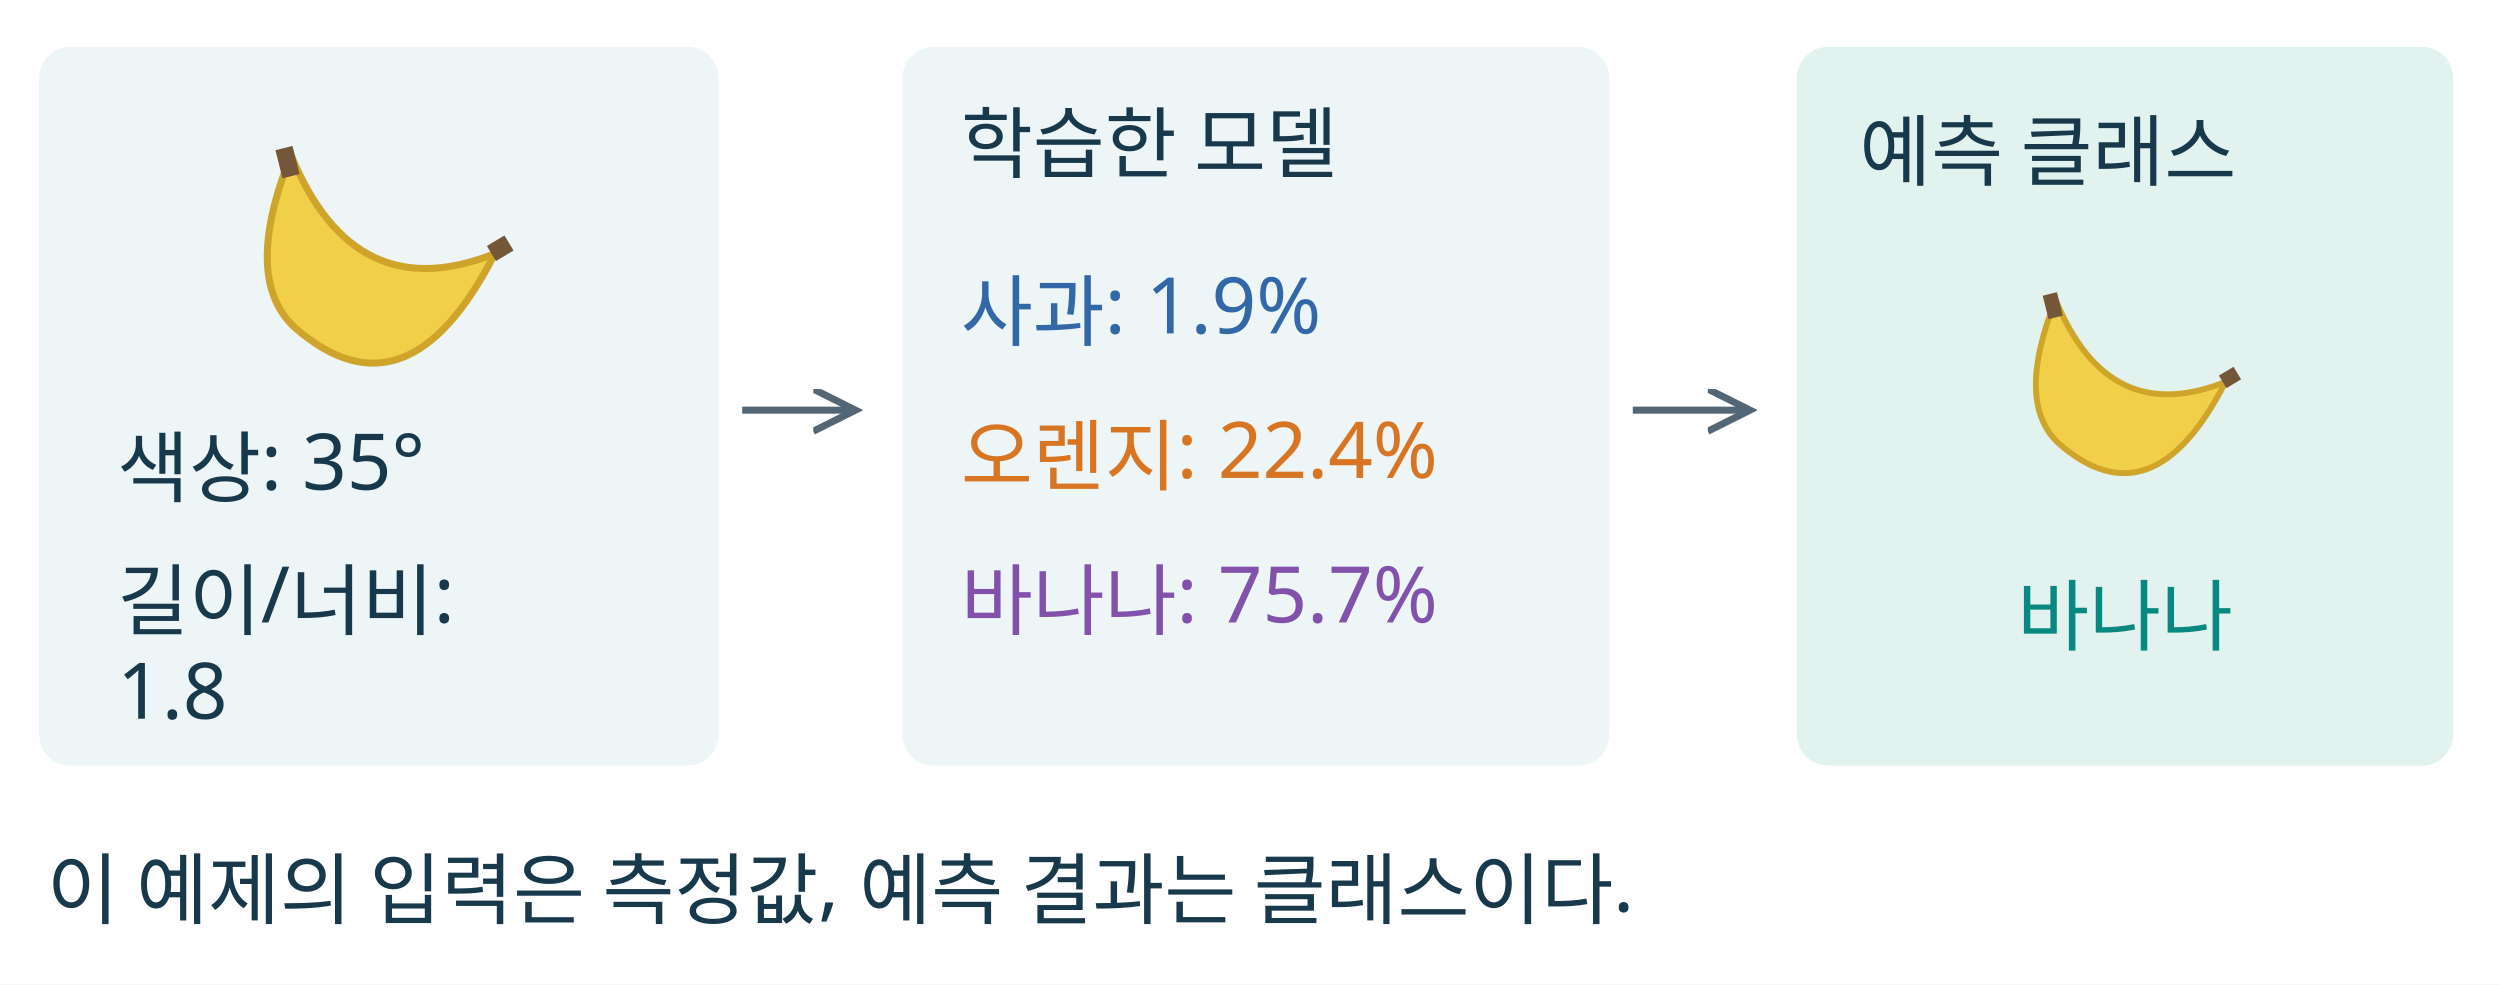
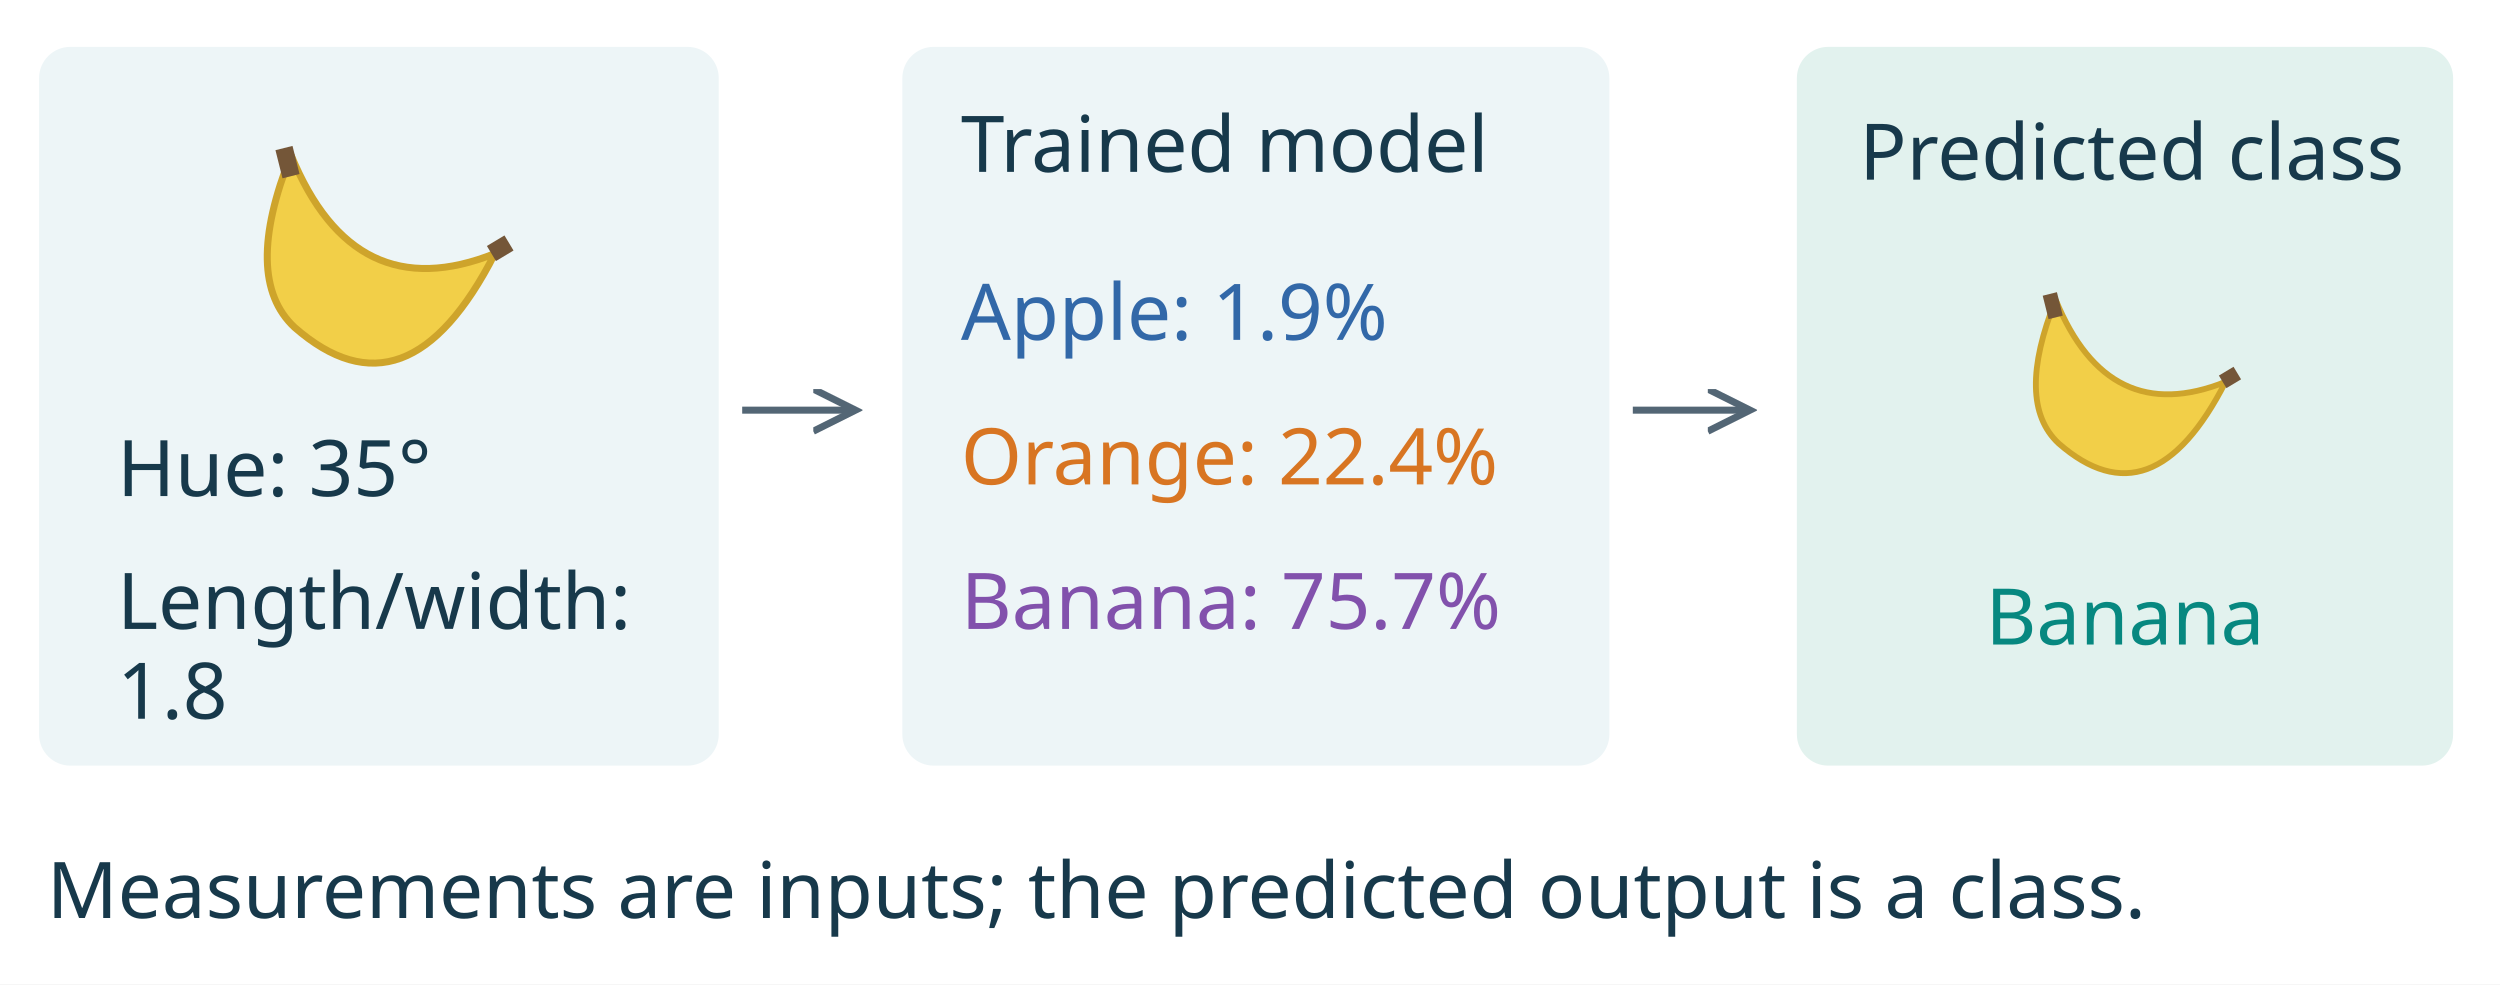
<svg xmlns="http://www.w3.org/2000/svg" width="640" height="252" viewBox="0 0 640 252">
  <style>text{font-family:sans-serif;font-size:20px;fill:#17394b}</style>
  <defs>
    <marker id="arrow" markerWidth="7" markerHeight="7" refX="6" refY="3" orient="auto">
      <path d="M0 0L6 3L0 6" fill="none" stroke="#536675" />
    </marker>
  </defs>
  <rect width="640" height="252" fill="white" />
  <rect x="10" y="12" width="174" height="184" rx="8" fill="#edf5f7" />
  <g transform="translate(97 64) scale(0.9)">
    <path d="M-25 -27 Q-7 17 33 1 Q8 50 -24 22 Q-39 8 -25 -27" fill="#f2cf48" stroke="#cea42b" stroke-width="2" />
    <path d="M-27 -29L-25 -21M32 1L37 -2" stroke="#745638" stroke-width="5" />
  </g>
-   <text x="30" y="127" text-anchor="start" style="font-size:20px;fill:#17394b">색상: 35°</text>
-   <text x="30" y="161" text-anchor="start" style="font-size:20px;fill:#17394b">길이/너비:</text>
+   <text x="30" y="127" text-anchor="start" style="font-size:20px;fill:#17394b">Hue: 35°</text>
+   <text x="30" y="161" text-anchor="start" style="font-size:20px;fill:#17394b">Length/width:</text>
  <text x="30" y="184" text-anchor="start" style="font-size:20px;fill:#17394b">1.8</text>
  <line x1="190" y1="105" x2="219" y2="105" stroke="#536675" stroke-width="1.8" stroke-dasharray="" marker-end="url(#arrow)" />
  <rect x="231" y="12" width="181" height="184" rx="8" fill="#edf5f7" />
-   <text x="246" y="44" text-anchor="start" style="font-size:20px;fill:#17394b">학습한 모델</text>
-   <text x="246" y="87" text-anchor="start" style="font-size:20px;fill:#3268a8">사과: 1.9%</text>
-   <text x="246" y="124" text-anchor="start" style="font-size:20px;fill:#d87522">오렌지: 22.4%</text>
-   <text x="246" y="161" text-anchor="start" style="font-size:20px;fill:#8251ac">바나나: 75.7%</text>
+   <text x="246" y="44" text-anchor="start" style="font-size:20px;fill:#17394b">Trained model</text>
+   <text x="246" y="87" text-anchor="start" style="font-size:20px;fill:#3268a8">Apple: 1.9%</text>
+   <text x="246" y="124" text-anchor="start" style="font-size:20px;fill:#d87522">Orange: 22.4%</text>
+   <text x="246" y="161" text-anchor="start" style="font-size:20px;fill:#8251ac">Banana: 75.7%</text>
  <line x1="418" y1="105" x2="448" y2="105" stroke="#536675" stroke-width="1.8" stroke-dasharray="" marker-end="url(#arrow)" />
  <rect x="460" y="12" width="168" height="184" rx="8" fill="#e2f2ee" />
-   <text x="476" y="46" text-anchor="start" style="font-size:20px;fill:#17394b">예측 클래스</text>
+   <text x="476" y="46" text-anchor="start" style="font-size:20px;fill:#17394b">Predicted class</text>
  <g transform="translate(545 97) scale(0.75)">
    <path d="M-25 -27 Q-7 17 33 1 Q8 50 -24 22 Q-39 8 -25 -27" fill="#f2cf48" stroke="#cea42b" stroke-width="2" />
    <path d="M-27 -29L-25 -21M32 1L37 -2" stroke="#745638" stroke-width="5" />
  </g>
-   <text x="544" y="165" text-anchor="middle" style="font-size:20px;fill:#078880">바나나</text>
-   <text x="12" y="235" text-anchor="start" style="font-size:20px;fill:#17394b">이 예제의 입력은 측정값, 예측 결과는 클래스이다.</text>
+   <text x="544" y="165" text-anchor="middle" style="font-size:20px;fill:#078880">Banana</text>
+   <text x="12" y="235" text-anchor="start" style="font-size:20px;fill:#17394b">Measurements are inputs; the predicted output is a class.</text>
</svg>
